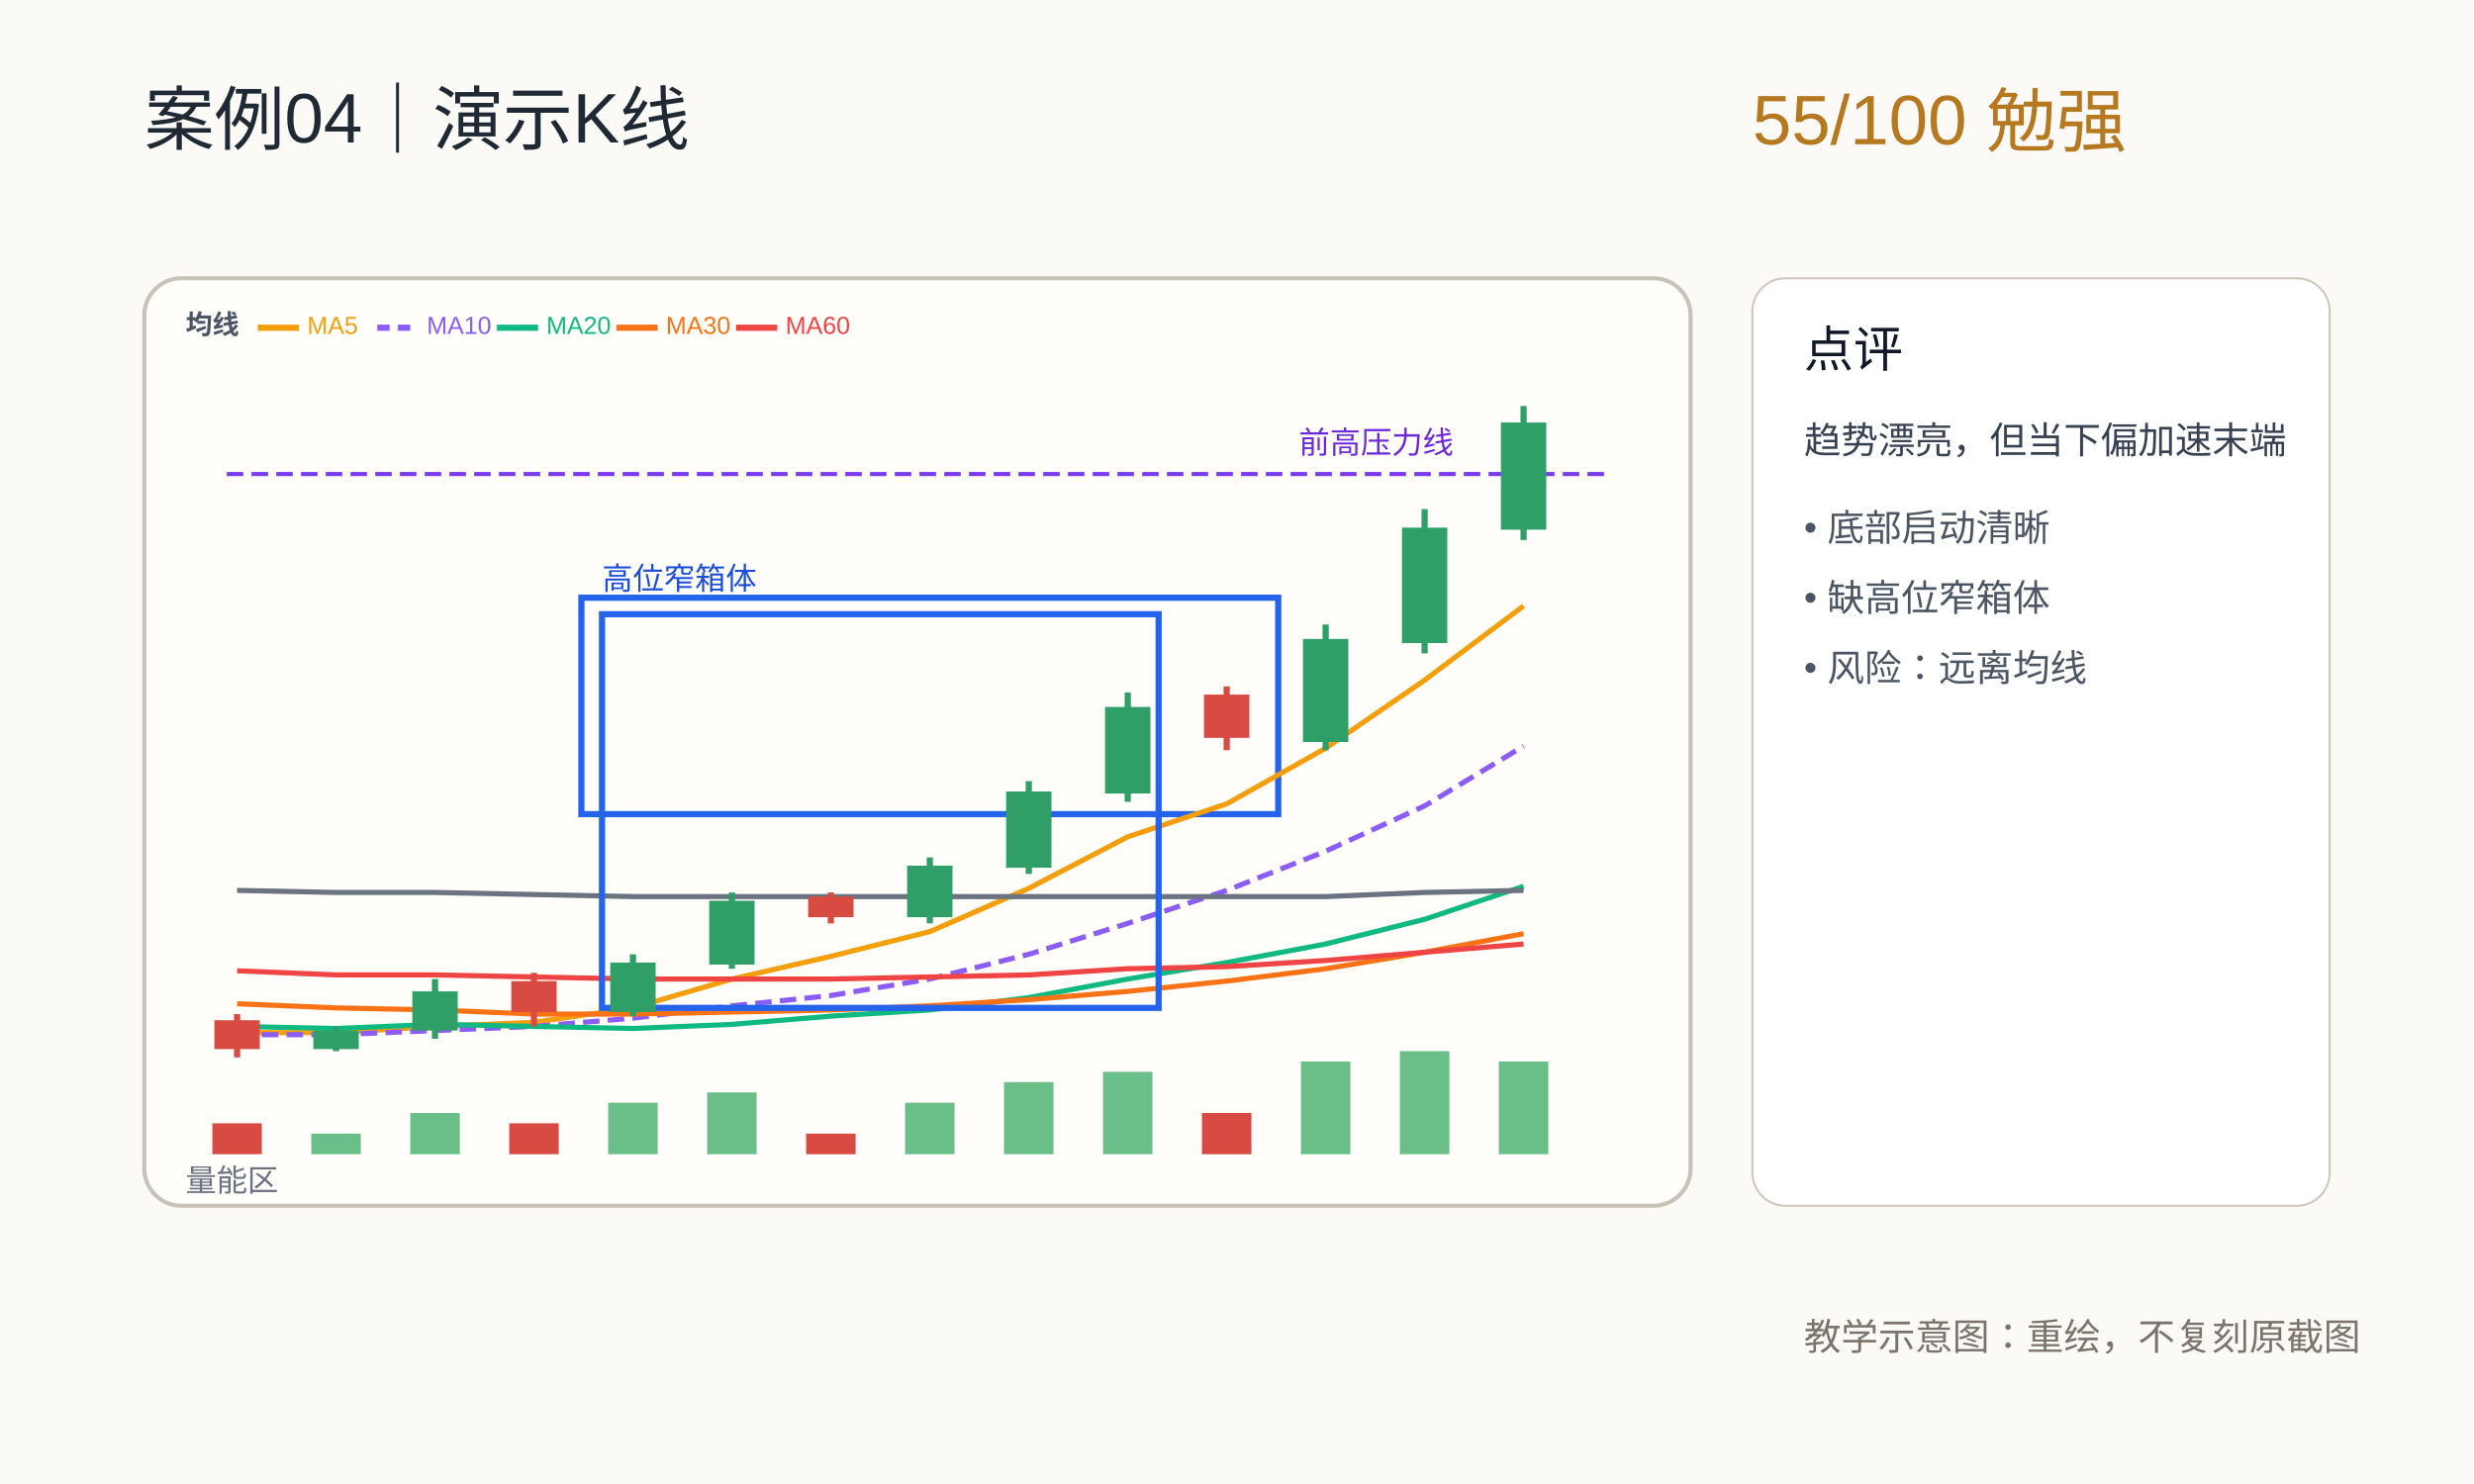
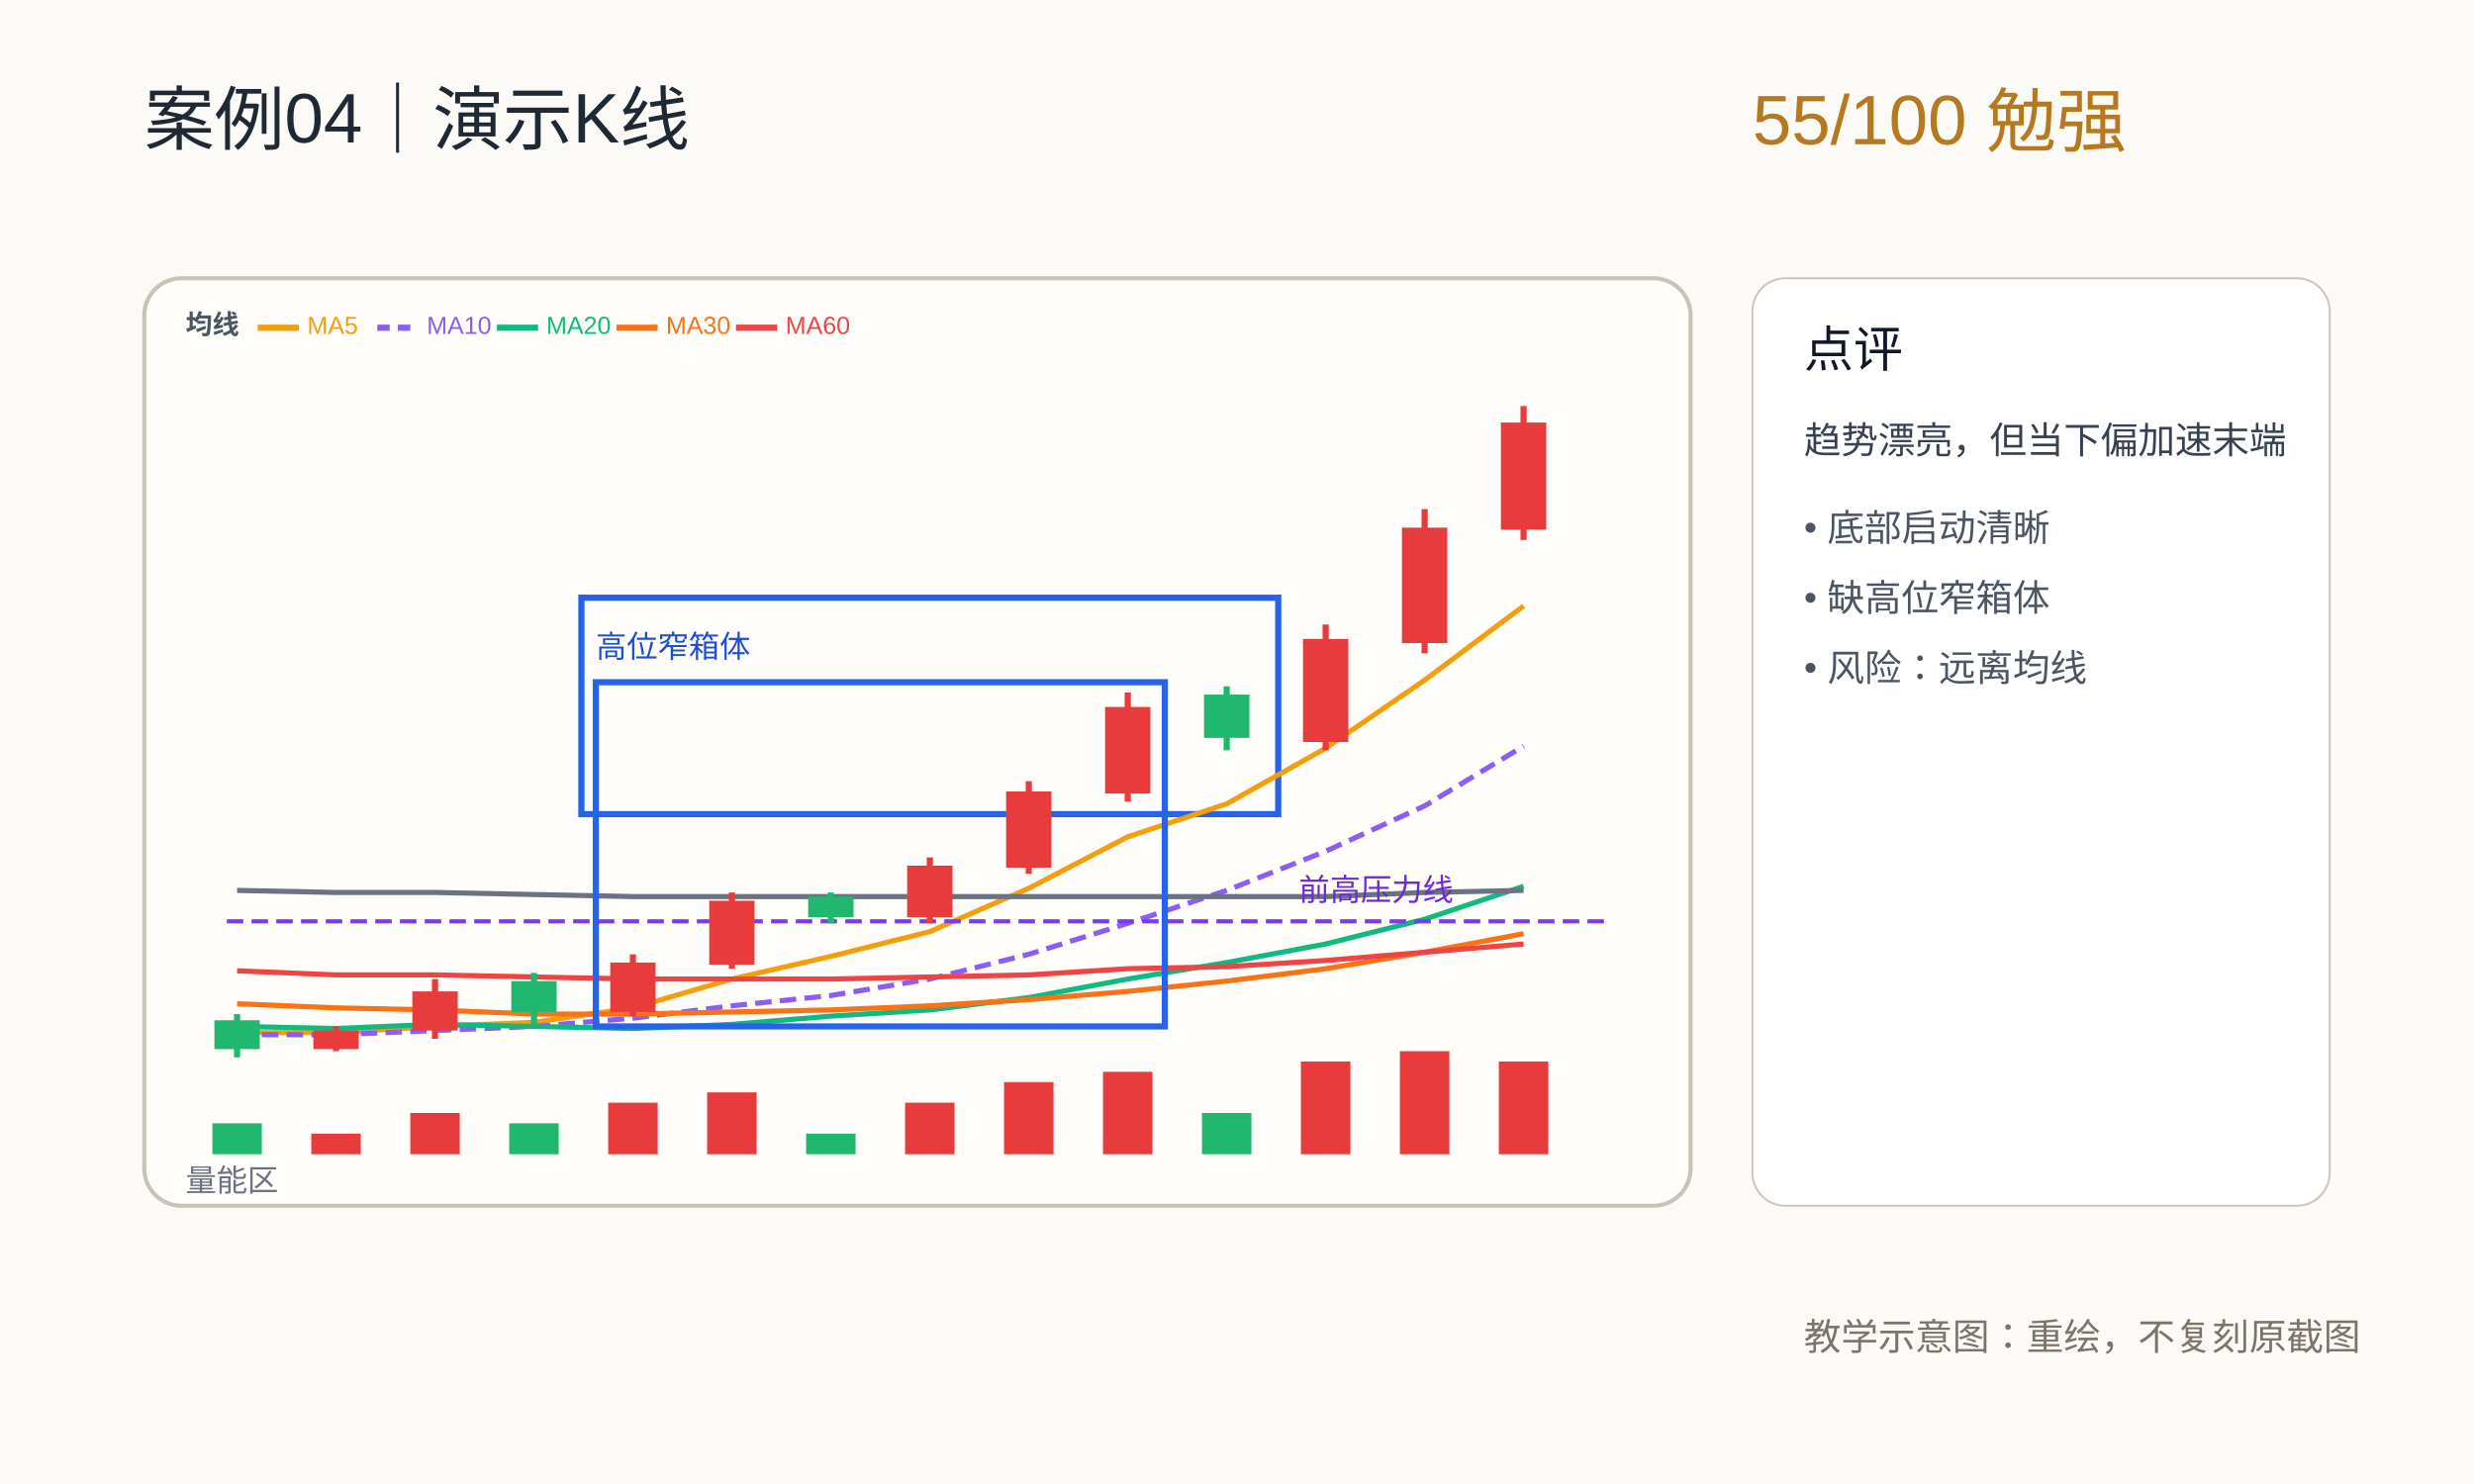
<svg xmlns="http://www.w3.org/2000/svg" width="1200" height="720" viewBox="0 0 1200 720">
  <rect width="1200" height="720" fill="#fbfaf7" />
  <rect x="70" y="135" width="750" height="450" rx="18" fill="#fffefb" stroke="#c9c2b8" stroke-width="2" />
  <text x="70" y="70" font-size="34" font-family="PingFang SC, Arial" fill="#1f2933">案例04｜演示K线</text>
  <text x="850" y="70" font-size="34" font-family="PingFang SC, Arial" fill="#b7791f">55/100  勉强</text>
  <rect x="282" y="290" width="338" height="105" fill="none" stroke="#2563eb" stroke-width="3" />
  <text x="90" y="162" font-size="13" font-family="PingFang SC, Arial" fill="#4b5563" font-weight="bold">均线</text>
  <line x1="125" y1="159" x2="145" y2="159" stroke="#f59e0b" stroke-width="3" />
  <text x="149" y="162" font-size="12" font-family="PingFang SC, Arial" fill="#f59e0b">MA5</text>
  <line x1="183" y1="159" x2="203" y2="159" stroke="#8b5cf6" stroke-width="3" stroke-dasharray="6,4" />
  <text x="207" y="162" font-size="12" font-family="PingFang SC, Arial" fill="#8b5cf6">MA10</text>
  <line x1="241" y1="159" x2="261" y2="159" stroke="#10b981" stroke-width="3" />
  <text x="265" y="162" font-size="12" font-family="PingFang SC, Arial" fill="#10b981">MA20</text>
  <line x1="299" y1="159" x2="319" y2="159" stroke="#f97316" stroke-width="3" />
  <text x="323" y="162" font-size="12" font-family="PingFang SC, Arial" fill="#f97316">MA30</text>
  <line x1="357" y1="159" x2="377" y2="159" stroke="#ef4444" stroke-width="3" />
  <text x="381" y="162" font-size="12" font-family="PingFang SC, Arial" fill="#ef4444">MA60</text>
  <polyline points="115,501 163,501 211,498 259,496 307,489 355,475 403,464 451,452 499,431 547,406 595,390 643,363 691,330 739,294" fill="none" stroke="#f59e0b" stroke-width="2.5" />
  <polyline points="115,502 163,502 211,500 259,498 307,494 355,488 403,483 451,475 499,463 547,448 595,432 643,413 691,391 739,362" fill="none" stroke="#8b5cf6" stroke-width="2.5" stroke-dasharray="8,4" />
  <polyline points="115,498 163,499 211,497 259,498 307,499 355,497 403,493 451,490 499,484 547,475 595,467 643,458 691,446 739,430" fill="none" stroke="#10b981" stroke-width="2.5" />
  <polyline points="115,487 163,489 211,490 259,492 307,492 355,491 403,490 451,488 499,485 547,481 595,476 643,470 691,462 739,453" fill="none" stroke="#f97316" stroke-width="2.5" />
  <polyline points="115,471 163,473 211,473 259,474 307,475 355,475 403,475 451,474 499,473 547,470 595,469 643,466 691,462 739,458" fill="none" stroke="#ef4444" stroke-width="2.5" />
  <polyline points="115,432 163,433 211,433 259,434 307,435 355,435 403,435 451,435 499,435 547,435 595,435 643,435 691,433 739,432" fill="none" stroke="#6b7280" stroke-width="2.5" />
-   <line x1="110" y1="230" x2="780" y2="230" stroke="#7c3aed" stroke-width="2" stroke-dasharray="8,4" />
-   <text x="630" y="220" font-size="15" font-family="PingFang SC, Arial" fill="#6d28d9">前高压力线</text>
-   <rect x="292" y="298" width="270" height="191" fill="none" stroke="#2563eb" stroke-width="3" />
-   <text x="292" y="286" font-size="15" font-family="PingFang SC, Arial" fill="#1d4ed8">高位窄箱体</text>
-   <line x1="115" y1="492" x2="115" y2="513" stroke="#d74b42" stroke-width="3" />
-   <rect x="104" y="495" width="22" height="14" fill="#d74b42" />
-   <line x1="163" y1="498" x2="163" y2="510" stroke="#2f9e67" stroke-width="3" />
-   <rect x="152" y="500" width="22" height="9" fill="#2f9e67" />
-   <line x1="211" y1="475" x2="211" y2="504" stroke="#2f9e67" stroke-width="3" />
-   <rect x="200" y="481" width="22" height="19" fill="#2f9e67" />
-   <line x1="259" y1="472" x2="259" y2="498" stroke="#d74b42" stroke-width="3" />
-   <rect x="248" y="476" width="22" height="15" fill="#d74b42" />
-   <line x1="307" y1="463" x2="307" y2="493" stroke="#2f9e67" stroke-width="3" />
-   <rect x="296" y="467" width="22" height="24" fill="#2f9e67" />
-   <line x1="355" y1="433" x2="355" y2="470" stroke="#2f9e67" stroke-width="3" />
-   <rect x="344" y="437" width="22" height="31" fill="#2f9e67" />
-   <line x1="403" y1="433" x2="403" y2="448" stroke="#d74b42" stroke-width="3" />
-   <rect x="392" y="435" width="22" height="10" fill="#d74b42" />
-   <line x1="451" y1="416" x2="451" y2="448" stroke="#2f9e67" stroke-width="3" />
-   <rect x="440" y="420" width="22" height="25" fill="#2f9e67" />
-   <line x1="499" y1="379" x2="499" y2="424" stroke="#2f9e67" stroke-width="3" />
-   <rect x="488" y="384" width="22" height="37" fill="#2f9e67" />
-   <line x1="547" y1="336" x2="547" y2="389" stroke="#2f9e67" stroke-width="3" />
-   <rect x="536" y="343" width="22" height="42" fill="#2f9e67" />
-   <line x1="595" y1="333" x2="595" y2="364" stroke="#d74b42" stroke-width="3" />
-   <rect x="584" y="337" width="22" height="21" fill="#d74b42" />
-   <line x1="643" y1="303" x2="643" y2="364" stroke="#2f9e67" stroke-width="3" />
-   <rect x="632" y="310" width="22" height="50" fill="#2f9e67" />
-   <line x1="691" y1="247" x2="691" y2="317" stroke="#2f9e67" stroke-width="3" />
-   <rect x="680" y="256" width="22" height="56" fill="#2f9e67" />
-   <line x1="739" y1="197" x2="739" y2="262" stroke="#2f9e67" stroke-width="3" />
-   <rect x="728" y="205" width="22" height="52" fill="#2f9e67" />
-   <rect x="103" y="545" width="24" height="15" fill="#d74b42" />
-   <rect x="151" y="550" width="24" height="10" fill="#6abf88" />
-   <rect x="199" y="540" width="24" height="20" fill="#6abf88" />
-   <rect x="247" y="545" width="24" height="15" fill="#d74b42" />
-   <rect x="295" y="535" width="24" height="25" fill="#6abf88" />
-   <rect x="343" y="530" width="24" height="30" fill="#6abf88" />
-   <rect x="391" y="550" width="24" height="10" fill="#d74b42" />
-   <rect x="439" y="535" width="24" height="25" fill="#6abf88" />
-   <rect x="487" y="525" width="24" height="35" fill="#6abf88" />
-   <rect x="535" y="520" width="24" height="40" fill="#6abf88" />
-   <rect x="583" y="540" width="24" height="20" fill="#d74b42" />
-   <rect x="631" y="515" width="24" height="45" fill="#6abf88" />
-   <rect x="679" y="510" width="24" height="50" fill="#6abf88" />
-   <rect x="727" y="515" width="24" height="45" fill="#6abf88" />
+   <rect x="289" y="331" width="276" height="167" fill="none" stroke="#2563eb" stroke-width="3" />
+   <text x="289" y="319" font-size="15" font-family="PingFang SC, Arial" fill="#1d4ed8">高位窄箱体</text>
+   <line x1="110" y1="447" x2="780" y2="447" stroke="#7c3aed" stroke-width="2" stroke-dasharray="8,4" />
+   <text x="630" y="437" font-size="15" font-family="PingFang SC, Arial" fill="#6d28d9">前高压力线</text>
+   <line x1="115" y1="492" x2="115" y2="513" stroke="#20b86e" stroke-width="3" />
+   <rect x="104" y="495" width="22" height="14" fill="#20b86e" />
+   <line x1="163" y1="498" x2="163" y2="510" stroke="#e83c3c" stroke-width="3" />
+   <rect x="152" y="500" width="22" height="9" fill="#e83c3c" />
+   <line x1="211" y1="475" x2="211" y2="504" stroke="#e83c3c" stroke-width="3" />
+   <rect x="200" y="481" width="22" height="19" fill="#e83c3c" />
+   <line x1="259" y1="472" x2="259" y2="498" stroke="#20b86e" stroke-width="3" />
+   <rect x="248" y="476" width="22" height="15" fill="#20b86e" />
+   <line x1="307" y1="463" x2="307" y2="493" stroke="#e83c3c" stroke-width="3" />
+   <rect x="296" y="467" width="22" height="24" fill="#e83c3c" />
+   <line x1="355" y1="433" x2="355" y2="470" stroke="#e83c3c" stroke-width="3" />
+   <rect x="344" y="437" width="22" height="31" fill="#e83c3c" />
+   <line x1="403" y1="433" x2="403" y2="448" stroke="#20b86e" stroke-width="3" />
+   <rect x="392" y="435" width="22" height="10" fill="#20b86e" />
+   <line x1="451" y1="416" x2="451" y2="448" stroke="#e83c3c" stroke-width="3" />
+   <rect x="440" y="420" width="22" height="25" fill="#e83c3c" />
+   <line x1="499" y1="379" x2="499" y2="424" stroke="#e83c3c" stroke-width="3" />
+   <rect x="488" y="384" width="22" height="37" fill="#e83c3c" />
+   <line x1="547" y1="336" x2="547" y2="389" stroke="#e83c3c" stroke-width="3" />
+   <rect x="536" y="343" width="22" height="42" fill="#e83c3c" />
+   <line x1="595" y1="333" x2="595" y2="364" stroke="#20b86e" stroke-width="3" />
+   <rect x="584" y="337" width="22" height="21" fill="#20b86e" />
+   <line x1="643" y1="303" x2="643" y2="364" stroke="#e83c3c" stroke-width="3" />
+   <rect x="632" y="310" width="22" height="50" fill="#e83c3c" />
+   <line x1="691" y1="247" x2="691" y2="317" stroke="#e83c3c" stroke-width="3" />
+   <rect x="680" y="256" width="22" height="56" fill="#e83c3c" />
+   <line x1="739" y1="197" x2="739" y2="262" stroke="#e83c3c" stroke-width="3" />
+   <rect x="728" y="205" width="22" height="52" fill="#e83c3c" />
+   <rect x="103" y="545" width="24" height="15" fill="#20b86e" />
+   <rect x="151" y="550" width="24" height="10" fill="#e83c3c" />
+   <rect x="199" y="540" width="24" height="20" fill="#e83c3c" />
+   <rect x="247" y="545" width="24" height="15" fill="#20b86e" />
+   <rect x="295" y="535" width="24" height="25" fill="#e83c3c" />
+   <rect x="343" y="530" width="24" height="30" fill="#e83c3c" />
+   <rect x="391" y="550" width="24" height="10" fill="#20b86e" />
+   <rect x="439" y="535" width="24" height="25" fill="#e83c3c" />
+   <rect x="487" y="525" width="24" height="35" fill="#e83c3c" />
+   <rect x="535" y="520" width="24" height="40" fill="#e83c3c" />
+   <rect x="583" y="540" width="24" height="20" fill="#20b86e" />
+   <rect x="631" y="515" width="24" height="45" fill="#e83c3c" />
+   <rect x="679" y="510" width="24" height="50" fill="#e83c3c" />
+   <rect x="727" y="515" width="24" height="45" fill="#e83c3c" />
  <text x="90" y="578" font-size="15" font-family="PingFang SC, Arial" fill="#6b7280">量能区</text>
  <rect x="850" y="135" width="280" height="450" rx="16" fill="#ffffff" stroke="#d0c7bc" />
  <text x="875" y="178" font-size="24" font-family="PingFang SC, Arial" fill="#111827">点评</text>
  <text x="875" y="220" font-size="18" font-family="PingFang SC, Arial" fill="#374151">趋势漂亮，但当下偏加速末端</text>
  <text x="875" y="262" font-size="18" font-family="PingFang SC, Arial" fill="#4b5563">• 底部启动清晰</text>
  <text x="875" y="296" font-size="18" font-family="PingFang SC, Arial" fill="#4b5563">• 缺高位窄箱体</text>
  <text x="875" y="330" font-size="18" font-family="PingFang SC, Arial" fill="#4b5563">• 风险：远离均线</text>
  <text x="875" y="655" font-size="18" font-family="PingFang SC, Arial" fill="#7c746b">教学示意图：重绘，不复刻原截图</text>
</svg>
